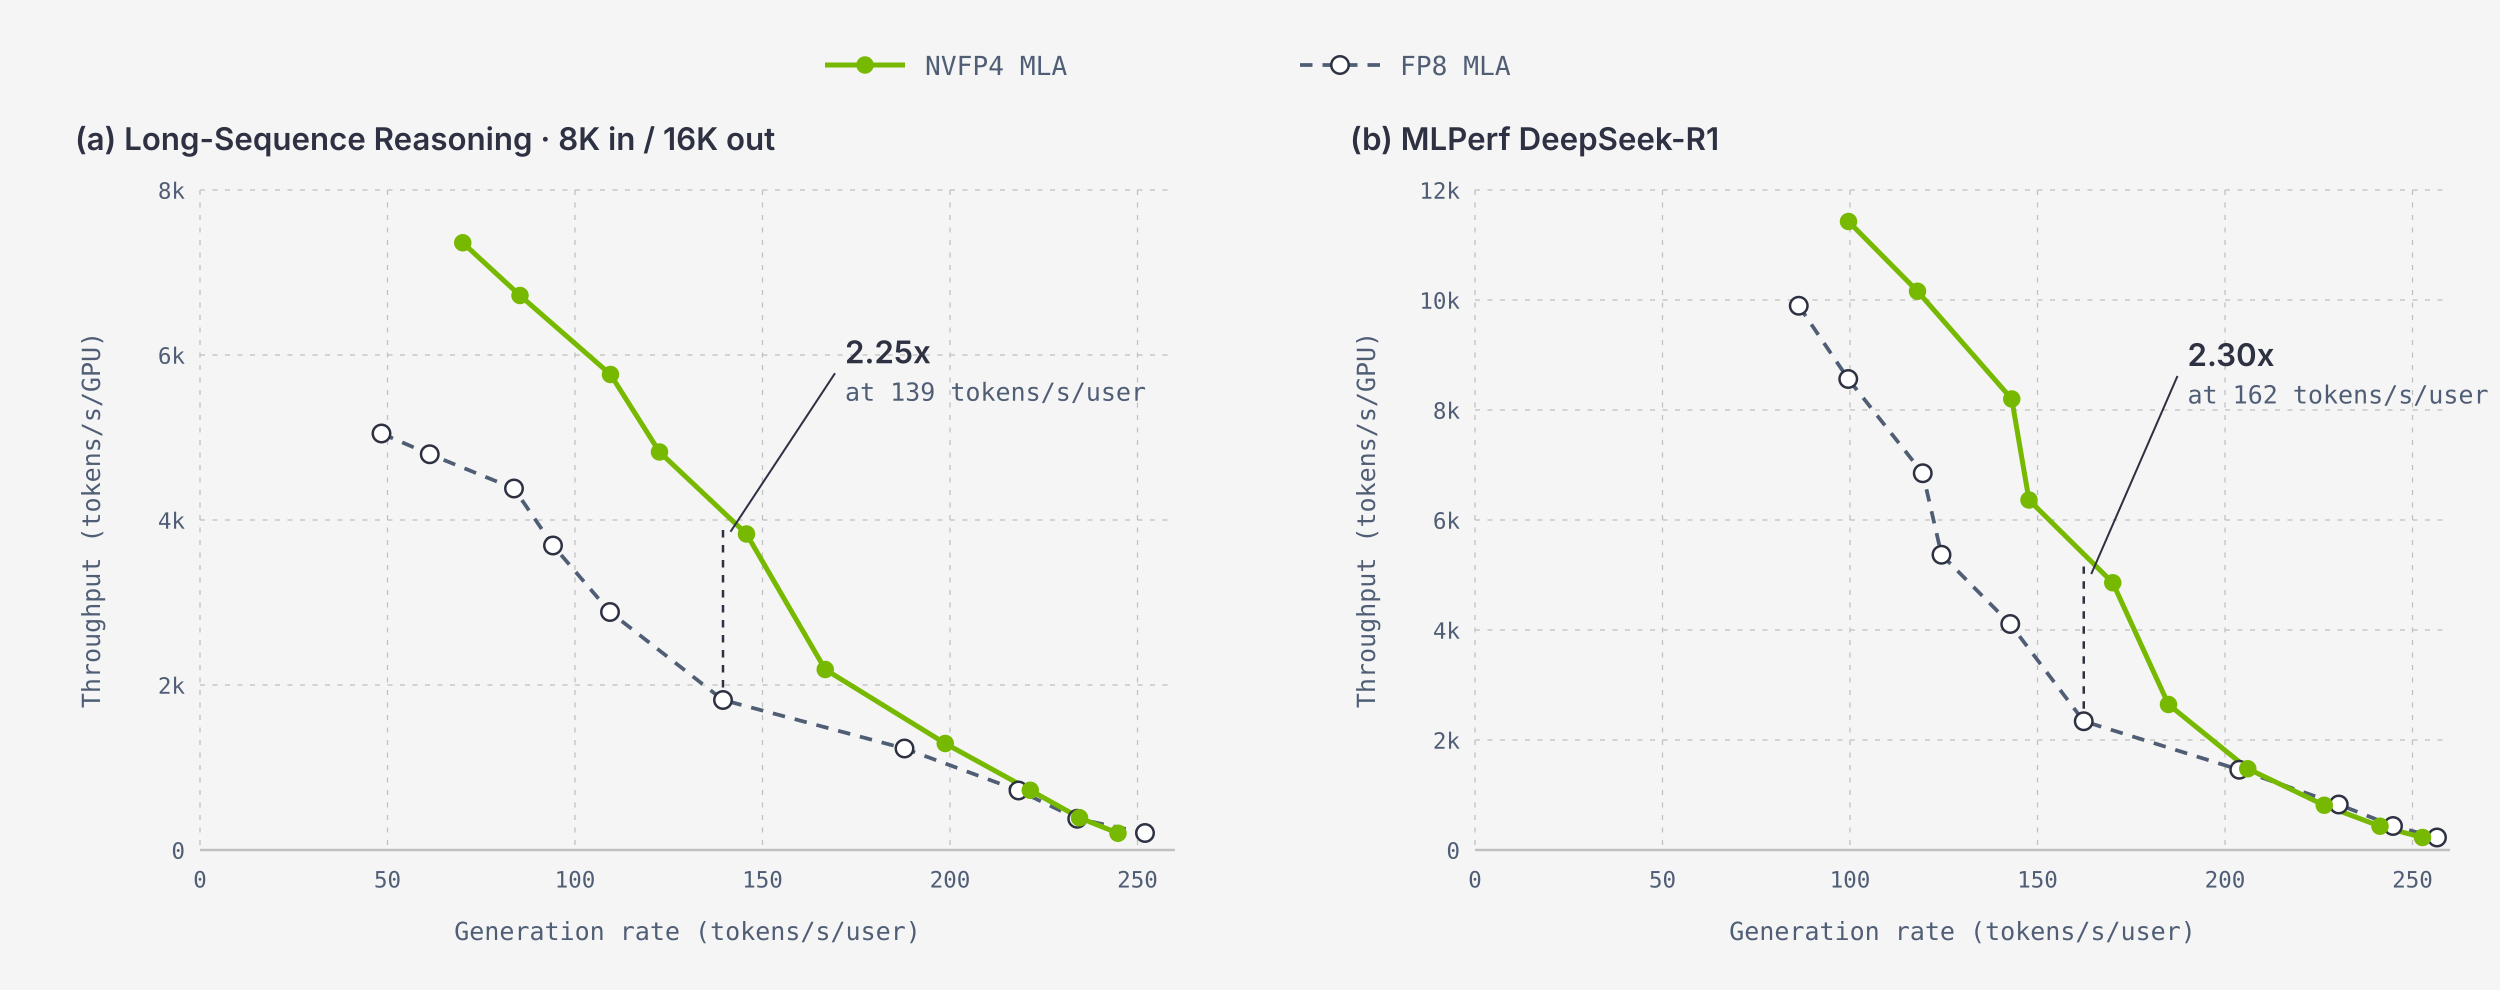
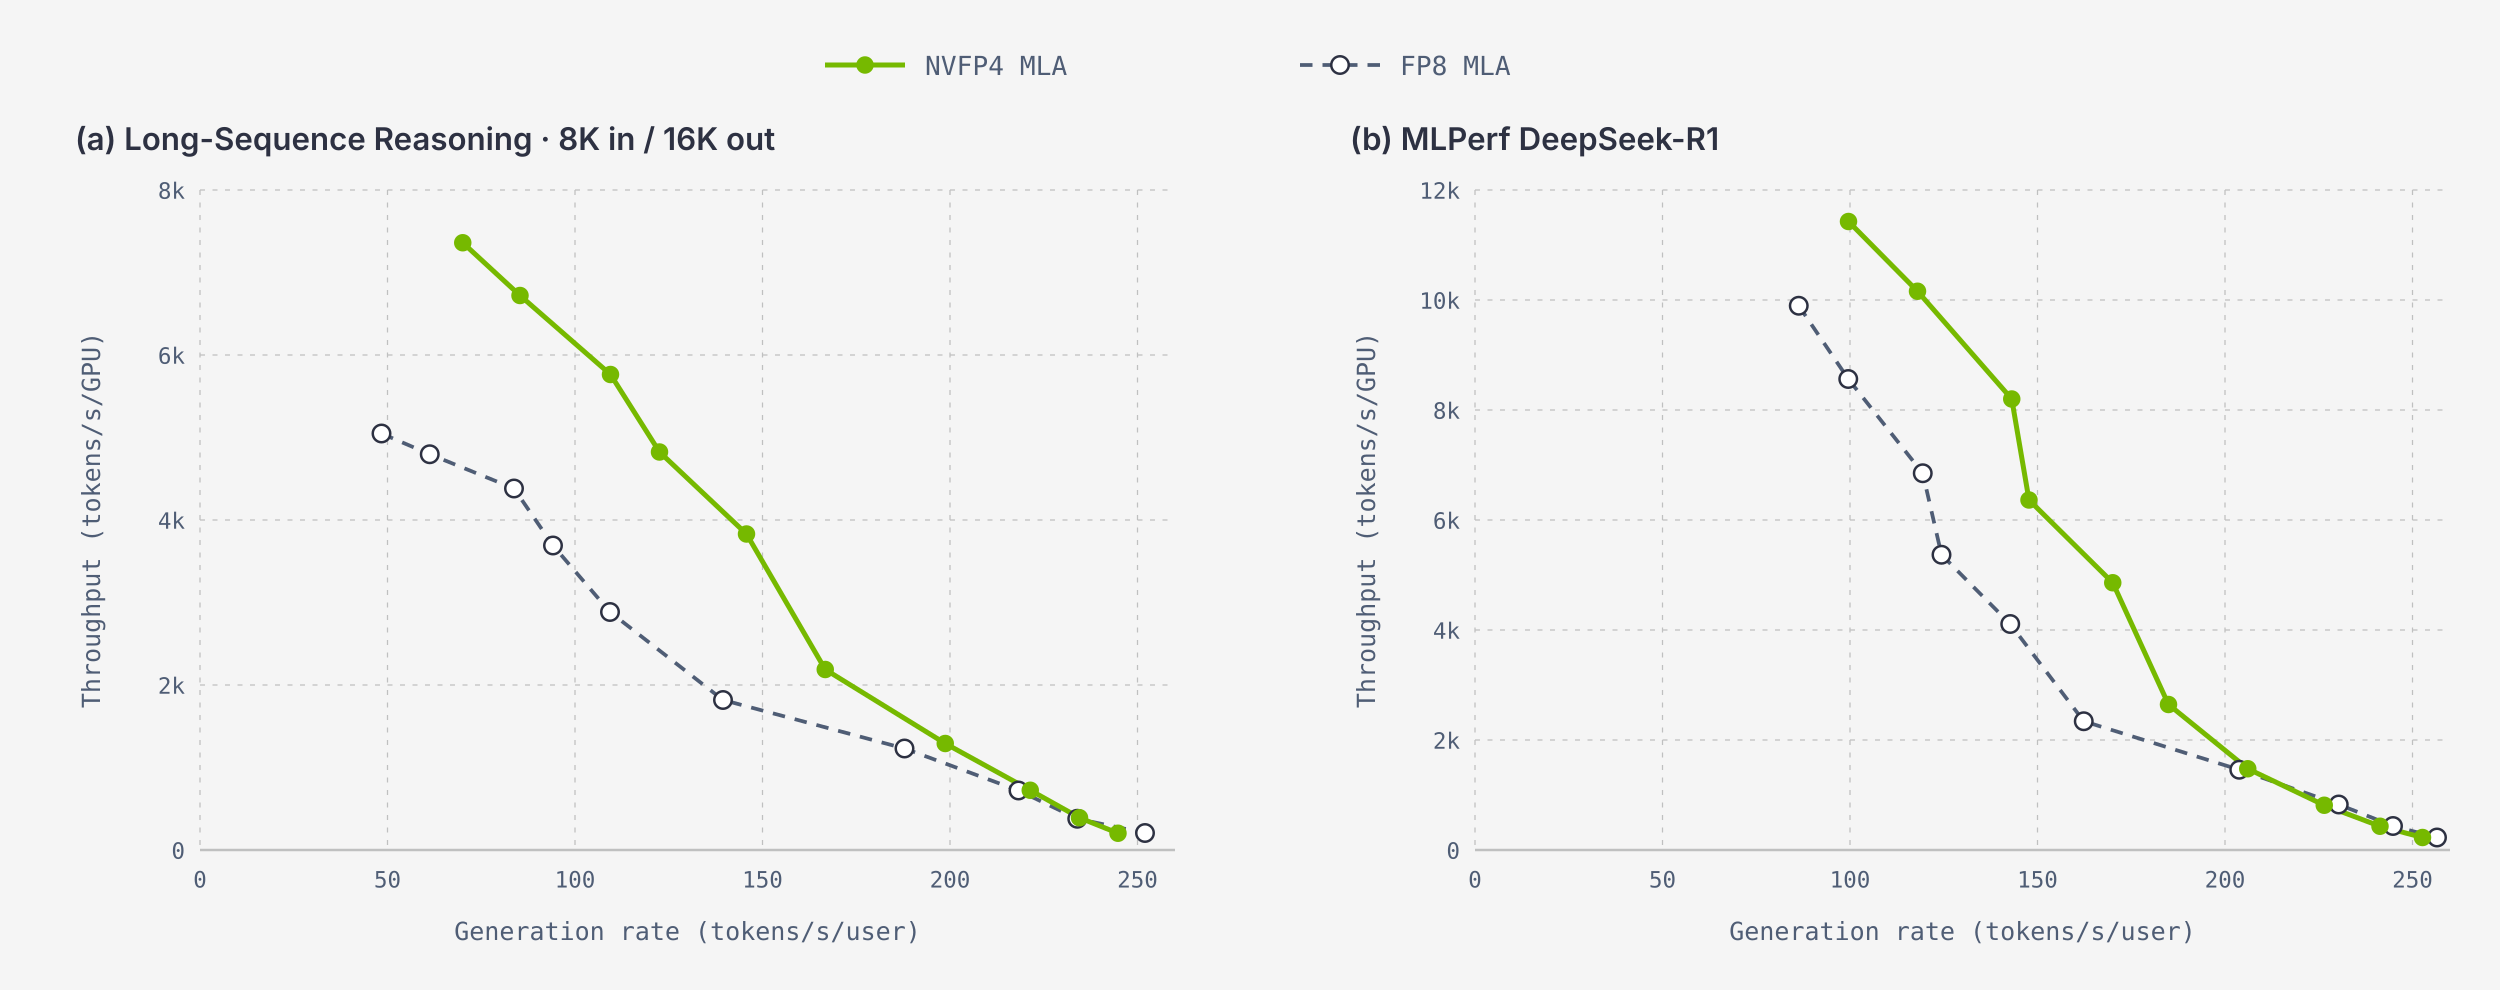
<svg xmlns="http://www.w3.org/2000/svg" viewBox="0 0 1000 396" width="1000" height="396">
  <defs>
    <marker id="ah" markerWidth="8" markerHeight="8" refX="7" refY="4" orient="auto" markerUnits="userSpaceOnUse">
      <path d="M0,0.5 L7,4 L0,7.5" fill="none" stroke="#4f5d75" stroke-width="1" />
    </marker>
    <marker id="ahg" markerWidth="8" markerHeight="8" refX="7" refY="4" orient="auto" markerUnits="userSpaceOnUse">
      <path d="M0,0.5 L7,4 L0,7.5" fill="none" stroke="#76B900" stroke-width="1" />
    </marker>
    <marker id="ahb" markerWidth="8" markerHeight="8" refX="7" refY="4" orient="auto" markerUnits="userSpaceOnUse">
      <path d="M0,0.5 L7,4 L0,7.5" fill="none" stroke="#2F80ED" stroke-width="1" />
    </marker>
    <marker id="ahi" markerWidth="8" markerHeight="8" refX="7" refY="4" orient="auto" markerUnits="userSpaceOnUse">
      <path d="M0,0.5 L7,4 L0,7.5" fill="none" stroke="#2d3142" stroke-width="1" />
    </marker>
  </defs>
  <rect width="1000" height="396" fill="#f5f5f5" />
  <line x1="330" y1="26" x2="362" y2="26" stroke="#76B900" stroke-width="2" />
  <circle cx="346" cy="26" r="3.5" fill="#76B900" />
  <text x="370" y="30" font-family="'Geist Mono','SFMono-Regular',Menlo,Consolas,monospace" font-size="10.5" font-weight="500" fill="#4f5d75" text-anchor="start">NVFP4 MLA</text>
  <line x1="520" y1="26" x2="552" y2="26" stroke="#4f5d75" stroke-width="1.5" stroke-dasharray="5,4" />
  <circle cx="536" cy="26" r="3.5" fill="#ffffff" stroke="#2d3142" stroke-width="1" />
  <text x="560" y="30" font-family="'Geist Mono','SFMono-Regular',Menlo,Consolas,monospace" font-size="10.5" font-weight="500" fill="#4f5d75" text-anchor="start">FP8 MLA</text>
  <text x="30" y="60" font-family="'Geist','Inter',system-ui,-apple-system,'Segoe UI',sans-serif" font-size="12.5" font-weight="600" fill="#2d3142" text-anchor="start">(a) Long-Sequence Reasoning · 8K in / 16K out</text>
  <line x1="80" y1="76" x2="80" y2="340" stroke="#bfc0c0" stroke-width="0.5" stroke-dasharray="2,3" />
  <text x="80" y="355" font-family="'Geist Mono','SFMono-Regular',Menlo,Consolas,monospace" font-size="9" font-weight="500" fill="#4f5d75" text-anchor="middle">0</text>
  <line x1="155" y1="76" x2="155" y2="340" stroke="#bfc0c0" stroke-width="0.5" stroke-dasharray="2,3" />
  <text x="155" y="355" font-family="'Geist Mono','SFMono-Regular',Menlo,Consolas,monospace" font-size="9" font-weight="500" fill="#4f5d75" text-anchor="middle">50</text>
  <line x1="230" y1="76" x2="230" y2="340" stroke="#bfc0c0" stroke-width="0.5" stroke-dasharray="2,3" />
  <text x="230" y="355" font-family="'Geist Mono','SFMono-Regular',Menlo,Consolas,monospace" font-size="9" font-weight="500" fill="#4f5d75" text-anchor="middle">100</text>
  <line x1="305" y1="76" x2="305" y2="340" stroke="#bfc0c0" stroke-width="0.5" stroke-dasharray="2,3" />
  <text x="305" y="355" font-family="'Geist Mono','SFMono-Regular',Menlo,Consolas,monospace" font-size="9" font-weight="500" fill="#4f5d75" text-anchor="middle">150</text>
  <line x1="380" y1="76" x2="380" y2="340" stroke="#bfc0c0" stroke-width="0.5" stroke-dasharray="2,3" />
  <text x="380" y="355" font-family="'Geist Mono','SFMono-Regular',Menlo,Consolas,monospace" font-size="9" font-weight="500" fill="#4f5d75" text-anchor="middle">200</text>
  <line x1="455" y1="76" x2="455" y2="340" stroke="#bfc0c0" stroke-width="0.5" stroke-dasharray="2,3" />
  <text x="455" y="355" font-family="'Geist Mono','SFMono-Regular',Menlo,Consolas,monospace" font-size="9" font-weight="500" fill="#4f5d75" text-anchor="middle">250</text>
  <text x="74" y="343.5" font-family="'Geist Mono','SFMono-Regular',Menlo,Consolas,monospace" font-size="9" font-weight="500" fill="#4f5d75" text-anchor="end">0</text>
  <line x1="80" y1="274" x2="470" y2="274" stroke="#bfc0c0" stroke-width="0.5" stroke-dasharray="2,3" />
  <text x="74" y="277.5" font-family="'Geist Mono','SFMono-Regular',Menlo,Consolas,monospace" font-size="9" font-weight="500" fill="#4f5d75" text-anchor="end">2k</text>
  <line x1="80" y1="208" x2="470" y2="208" stroke="#bfc0c0" stroke-width="0.5" stroke-dasharray="2,3" />
  <text x="74" y="211.5" font-family="'Geist Mono','SFMono-Regular',Menlo,Consolas,monospace" font-size="9" font-weight="500" fill="#4f5d75" text-anchor="end">4k</text>
  <line x1="80" y1="142" x2="470" y2="142" stroke="#bfc0c0" stroke-width="0.5" stroke-dasharray="2,3" />
  <text x="74" y="145.5" font-family="'Geist Mono','SFMono-Regular',Menlo,Consolas,monospace" font-size="9" font-weight="500" fill="#4f5d75" text-anchor="end">6k</text>
  <line x1="80" y1="76" x2="470" y2="76" stroke="#bfc0c0" stroke-width="0.5" stroke-dasharray="2,3" />
  <text x="74" y="79.5" font-family="'Geist Mono','SFMono-Regular',Menlo,Consolas,monospace" font-size="9" font-weight="500" fill="#4f5d75" text-anchor="end">8k</text>
  <line x1="80" y1="340" x2="470" y2="340" stroke="#bfc0c0" stroke-width="1" />
  <text x="275" y="376" font-family="'Geist Mono','SFMono-Regular',Menlo,Consolas,monospace" font-size="10" font-weight="500" fill="#4f5d75" text-anchor="middle">Generation rate (tokens/s/user)</text>
  <text x="40" y="208" font-family="'Geist Mono','SFMono-Regular',Menlo,Consolas,monospace" font-size="10" font-weight="500" fill="#4f5d75" text-anchor="middle" transform="rotate(-90 40 208)">Throughput (tokens/s/GPU)</text>
  <path d="M152.6,173.4 L171.9,181.7 L205.6,195.4 L221.2,218.2 L244,244.8 L289.2,280 L361.8,299.4 L407.4,316.2 L430.9,327.5 L458,333.2" fill="none" stroke="#4f5d75" stroke-width="1.5" stroke-dasharray="5,4" />
  <path d="M185.1,97.1 L208,118.2 L244.2,149.8 L263.8,180.8 L298.6,213.6 L330.1,267.8 L378.1,297.4 L412.1,316.1 L431.8,327.1 L447.2,333.3" fill="none" stroke="#76B900" stroke-width="2" />
  <circle cx="152.6" cy="173.4" r="3.5" fill="#ffffff" stroke="#2d3142" stroke-width="1" />
  <circle cx="171.9" cy="181.7" r="3.5" fill="#ffffff" stroke="#2d3142" stroke-width="1" />
  <circle cx="205.6" cy="195.4" r="3.5" fill="#ffffff" stroke="#2d3142" stroke-width="1" />
  <circle cx="221.2" cy="218.2" r="3.5" fill="#ffffff" stroke="#2d3142" stroke-width="1" />
  <circle cx="244" cy="244.8" r="3.5" fill="#ffffff" stroke="#2d3142" stroke-width="1" />
  <circle cx="289.2" cy="280" r="3.5" fill="#ffffff" stroke="#2d3142" stroke-width="1" />
  <circle cx="361.8" cy="299.4" r="3.5" fill="#ffffff" stroke="#2d3142" stroke-width="1" />
  <circle cx="407.4" cy="316.2" r="3.5" fill="#ffffff" stroke="#2d3142" stroke-width="1" />
  <circle cx="430.9" cy="327.5" r="3.5" fill="#ffffff" stroke="#2d3142" stroke-width="1" />
  <circle cx="458" cy="333.2" r="3.5" fill="#ffffff" stroke="#2d3142" stroke-width="1" />
  <circle cx="185.1" cy="97.1" r="3.5" fill="#76B900" />
  <circle cx="208" cy="118.2" r="3.5" fill="#76B900" />
  <circle cx="244.2" cy="149.8" r="3.5" fill="#76B900" />
  <circle cx="263.8" cy="180.8" r="3.5" fill="#76B900" />
  <circle cx="298.6" cy="213.6" r="3.5" fill="#76B900" />
  <circle cx="330.1" cy="267.8" r="3.5" fill="#76B900" />
  <circle cx="378.1" cy="297.4" r="3.5" fill="#76B900" />
  <circle cx="412.1" cy="316.1" r="3.5" fill="#76B900" />
  <circle cx="431.8" cy="327.1" r="3.5" fill="#76B900" />
  <circle cx="447.2" cy="333.3" r="3.5" fill="#76B900" />
-   <line x1="289.2" y1="275" x2="289.2" y2="209.7" stroke="#2d3142" stroke-width="1" stroke-dasharray="3,3" />
-   <text x="338" y="145.3" font-family="'Geist','Inter',system-ui,-apple-system,'Segoe UI',sans-serif" font-size="12.5" font-weight="600" fill="#2d3142" text-anchor="start">2.25x</text>
-   <text x="338" y="160.3" font-family="'Geist Mono','SFMono-Regular',Menlo,Consolas,monospace" font-size="10" font-weight="500" fill="#4f5d75" text-anchor="start">at 139 tokens/s/user</text>
-   <line x1="334" y1="149.3" x2="292.2" y2="212.7" stroke="#2d3142" stroke-width="0.8" />
  <text x="540" y="60" font-family="'Geist','Inter',system-ui,-apple-system,'Segoe UI',sans-serif" font-size="12.5" font-weight="600" fill="#2d3142" text-anchor="start">(b) MLPerf DeepSeek-R1</text>
  <line x1="590" y1="76" x2="590" y2="340" stroke="#bfc0c0" stroke-width="0.5" stroke-dasharray="2,3" />
  <text x="590" y="355" font-family="'Geist Mono','SFMono-Regular',Menlo,Consolas,monospace" font-size="9" font-weight="500" fill="#4f5d75" text-anchor="middle">0</text>
  <line x1="665" y1="76" x2="665" y2="340" stroke="#bfc0c0" stroke-width="0.5" stroke-dasharray="2,3" />
  <text x="665" y="355" font-family="'Geist Mono','SFMono-Regular',Menlo,Consolas,monospace" font-size="9" font-weight="500" fill="#4f5d75" text-anchor="middle">50</text>
  <line x1="740" y1="76" x2="740" y2="340" stroke="#bfc0c0" stroke-width="0.5" stroke-dasharray="2,3" />
  <text x="740" y="355" font-family="'Geist Mono','SFMono-Regular',Menlo,Consolas,monospace" font-size="9" font-weight="500" fill="#4f5d75" text-anchor="middle">100</text>
  <line x1="815" y1="76" x2="815" y2="340" stroke="#bfc0c0" stroke-width="0.5" stroke-dasharray="2,3" />
  <text x="815" y="355" font-family="'Geist Mono','SFMono-Regular',Menlo,Consolas,monospace" font-size="9" font-weight="500" fill="#4f5d75" text-anchor="middle">150</text>
  <line x1="890" y1="76" x2="890" y2="340" stroke="#bfc0c0" stroke-width="0.5" stroke-dasharray="2,3" />
  <text x="890" y="355" font-family="'Geist Mono','SFMono-Regular',Menlo,Consolas,monospace" font-size="9" font-weight="500" fill="#4f5d75" text-anchor="middle">200</text>
  <line x1="965" y1="76" x2="965" y2="340" stroke="#bfc0c0" stroke-width="0.5" stroke-dasharray="2,3" />
  <text x="965" y="355" font-family="'Geist Mono','SFMono-Regular',Menlo,Consolas,monospace" font-size="9" font-weight="500" fill="#4f5d75" text-anchor="middle">250</text>
  <text x="584" y="343.5" font-family="'Geist Mono','SFMono-Regular',Menlo,Consolas,monospace" font-size="9" font-weight="500" fill="#4f5d75" text-anchor="end">0</text>
  <line x1="590" y1="296" x2="980" y2="296" stroke="#bfc0c0" stroke-width="0.5" stroke-dasharray="2,3" />
  <text x="584" y="299.5" font-family="'Geist Mono','SFMono-Regular',Menlo,Consolas,monospace" font-size="9" font-weight="500" fill="#4f5d75" text-anchor="end">2k</text>
  <line x1="590" y1="252" x2="980" y2="252" stroke="#bfc0c0" stroke-width="0.5" stroke-dasharray="2,3" />
  <text x="584" y="255.5" font-family="'Geist Mono','SFMono-Regular',Menlo,Consolas,monospace" font-size="9" font-weight="500" fill="#4f5d75" text-anchor="end">4k</text>
  <line x1="590" y1="208" x2="980" y2="208" stroke="#bfc0c0" stroke-width="0.5" stroke-dasharray="2,3" />
  <text x="584" y="211.5" font-family="'Geist Mono','SFMono-Regular',Menlo,Consolas,monospace" font-size="9" font-weight="500" fill="#4f5d75" text-anchor="end">6k</text>
  <line x1="590" y1="164" x2="980" y2="164" stroke="#bfc0c0" stroke-width="0.5" stroke-dasharray="2,3" />
  <text x="584" y="167.5" font-family="'Geist Mono','SFMono-Regular',Menlo,Consolas,monospace" font-size="9" font-weight="500" fill="#4f5d75" text-anchor="end">8k</text>
  <line x1="590" y1="120" x2="980" y2="120" stroke="#bfc0c0" stroke-width="0.5" stroke-dasharray="2,3" />
  <text x="584" y="123.5" font-family="'Geist Mono','SFMono-Regular',Menlo,Consolas,monospace" font-size="9" font-weight="500" fill="#4f5d75" text-anchor="end">10k</text>
  <line x1="590" y1="76" x2="980" y2="76" stroke="#bfc0c0" stroke-width="0.5" stroke-dasharray="2,3" />
  <text x="584" y="79.5" font-family="'Geist Mono','SFMono-Regular',Menlo,Consolas,monospace" font-size="9" font-weight="500" fill="#4f5d75" text-anchor="end">12k</text>
  <line x1="590" y1="340" x2="980" y2="340" stroke="#bfc0c0" stroke-width="1" />
  <text x="785" y="376" font-family="'Geist Mono','SFMono-Regular',Menlo,Consolas,monospace" font-size="10" font-weight="500" fill="#4f5d75" text-anchor="middle">Generation rate (tokens/s/user)</text>
  <text x="550" y="208" font-family="'Geist Mono','SFMono-Regular',Menlo,Consolas,monospace" font-size="10" font-weight="500" fill="#4f5d75" text-anchor="middle" transform="rotate(-90 550 208)">Throughput (tokens/s/GPU)</text>
  <path d="M719.5,122.3 L739.3,151.6 L769.1,189.3 L776.6,221.9 L804.1,249.6 L833.5,288.5 L895.7,307.9 L935.5,321.8 L957.2,330.4 L974.8,335" fill="none" stroke="#4f5d75" stroke-width="1.5" stroke-dasharray="5,4" />
  <path d="M739.4,88.6 L767,116.5 L804.7,159.6 L811.6,200 L845.1,233.1 L867.4,281.8 L899.1,307.5 L929.7,322.1 L952,330.5 L969,335" fill="none" stroke="#76B900" stroke-width="2" />
  <circle cx="719.5" cy="122.3" r="3.5" fill="#ffffff" stroke="#2d3142" stroke-width="1" />
  <circle cx="739.3" cy="151.6" r="3.5" fill="#ffffff" stroke="#2d3142" stroke-width="1" />
  <circle cx="769.1" cy="189.3" r="3.5" fill="#ffffff" stroke="#2d3142" stroke-width="1" />
  <circle cx="776.6" cy="221.9" r="3.5" fill="#ffffff" stroke="#2d3142" stroke-width="1" />
  <circle cx="804.1" cy="249.6" r="3.5" fill="#ffffff" stroke="#2d3142" stroke-width="1" />
  <circle cx="833.5" cy="288.5" r="3.5" fill="#ffffff" stroke="#2d3142" stroke-width="1" />
  <circle cx="895.7" cy="307.9" r="3.5" fill="#ffffff" stroke="#2d3142" stroke-width="1" />
  <circle cx="935.5" cy="321.8" r="3.5" fill="#ffffff" stroke="#2d3142" stroke-width="1" />
  <circle cx="957.2" cy="330.4" r="3.5" fill="#ffffff" stroke="#2d3142" stroke-width="1" />
  <circle cx="974.8" cy="335" r="3.5" fill="#ffffff" stroke="#2d3142" stroke-width="1" />
  <circle cx="739.4" cy="88.6" r="3.5" fill="#76B900" />
  <circle cx="767" cy="116.5" r="3.5" fill="#76B900" />
  <circle cx="804.7" cy="159.6" r="3.5" fill="#76B900" />
  <circle cx="811.6" cy="200" r="3.5" fill="#76B900" />
  <circle cx="845.1" cy="233.1" r="3.5" fill="#76B900" />
  <circle cx="867.4" cy="281.8" r="3.5" fill="#76B900" />
  <circle cx="899.1" cy="307.5" r="3.5" fill="#76B900" />
  <circle cx="929.7" cy="322.1" r="3.5" fill="#76B900" />
  <circle cx="952" cy="330.5" r="3.5" fill="#76B900" />
  <circle cx="969" cy="335" r="3.5" fill="#76B900" />
-   <line x1="833.5" y1="283.5" x2="833.5" y2="226.6" stroke="#2d3142" stroke-width="1" stroke-dasharray="3,3" />
-   <text x="875" y="146.4" font-family="'Geist','Inter',system-ui,-apple-system,'Segoe UI',sans-serif" font-size="12.5" font-weight="600" fill="#2d3142" text-anchor="start">2.30x</text>
-   <text x="875" y="161.4" font-family="'Geist Mono','SFMono-Regular',Menlo,Consolas,monospace" font-size="10" font-weight="500" fill="#4f5d75" text-anchor="start">at 162 tokens/s/user</text>
-   <line x1="871" y1="150.4" x2="836.5" y2="229.6" stroke="#2d3142" stroke-width="0.8" />
</svg>
